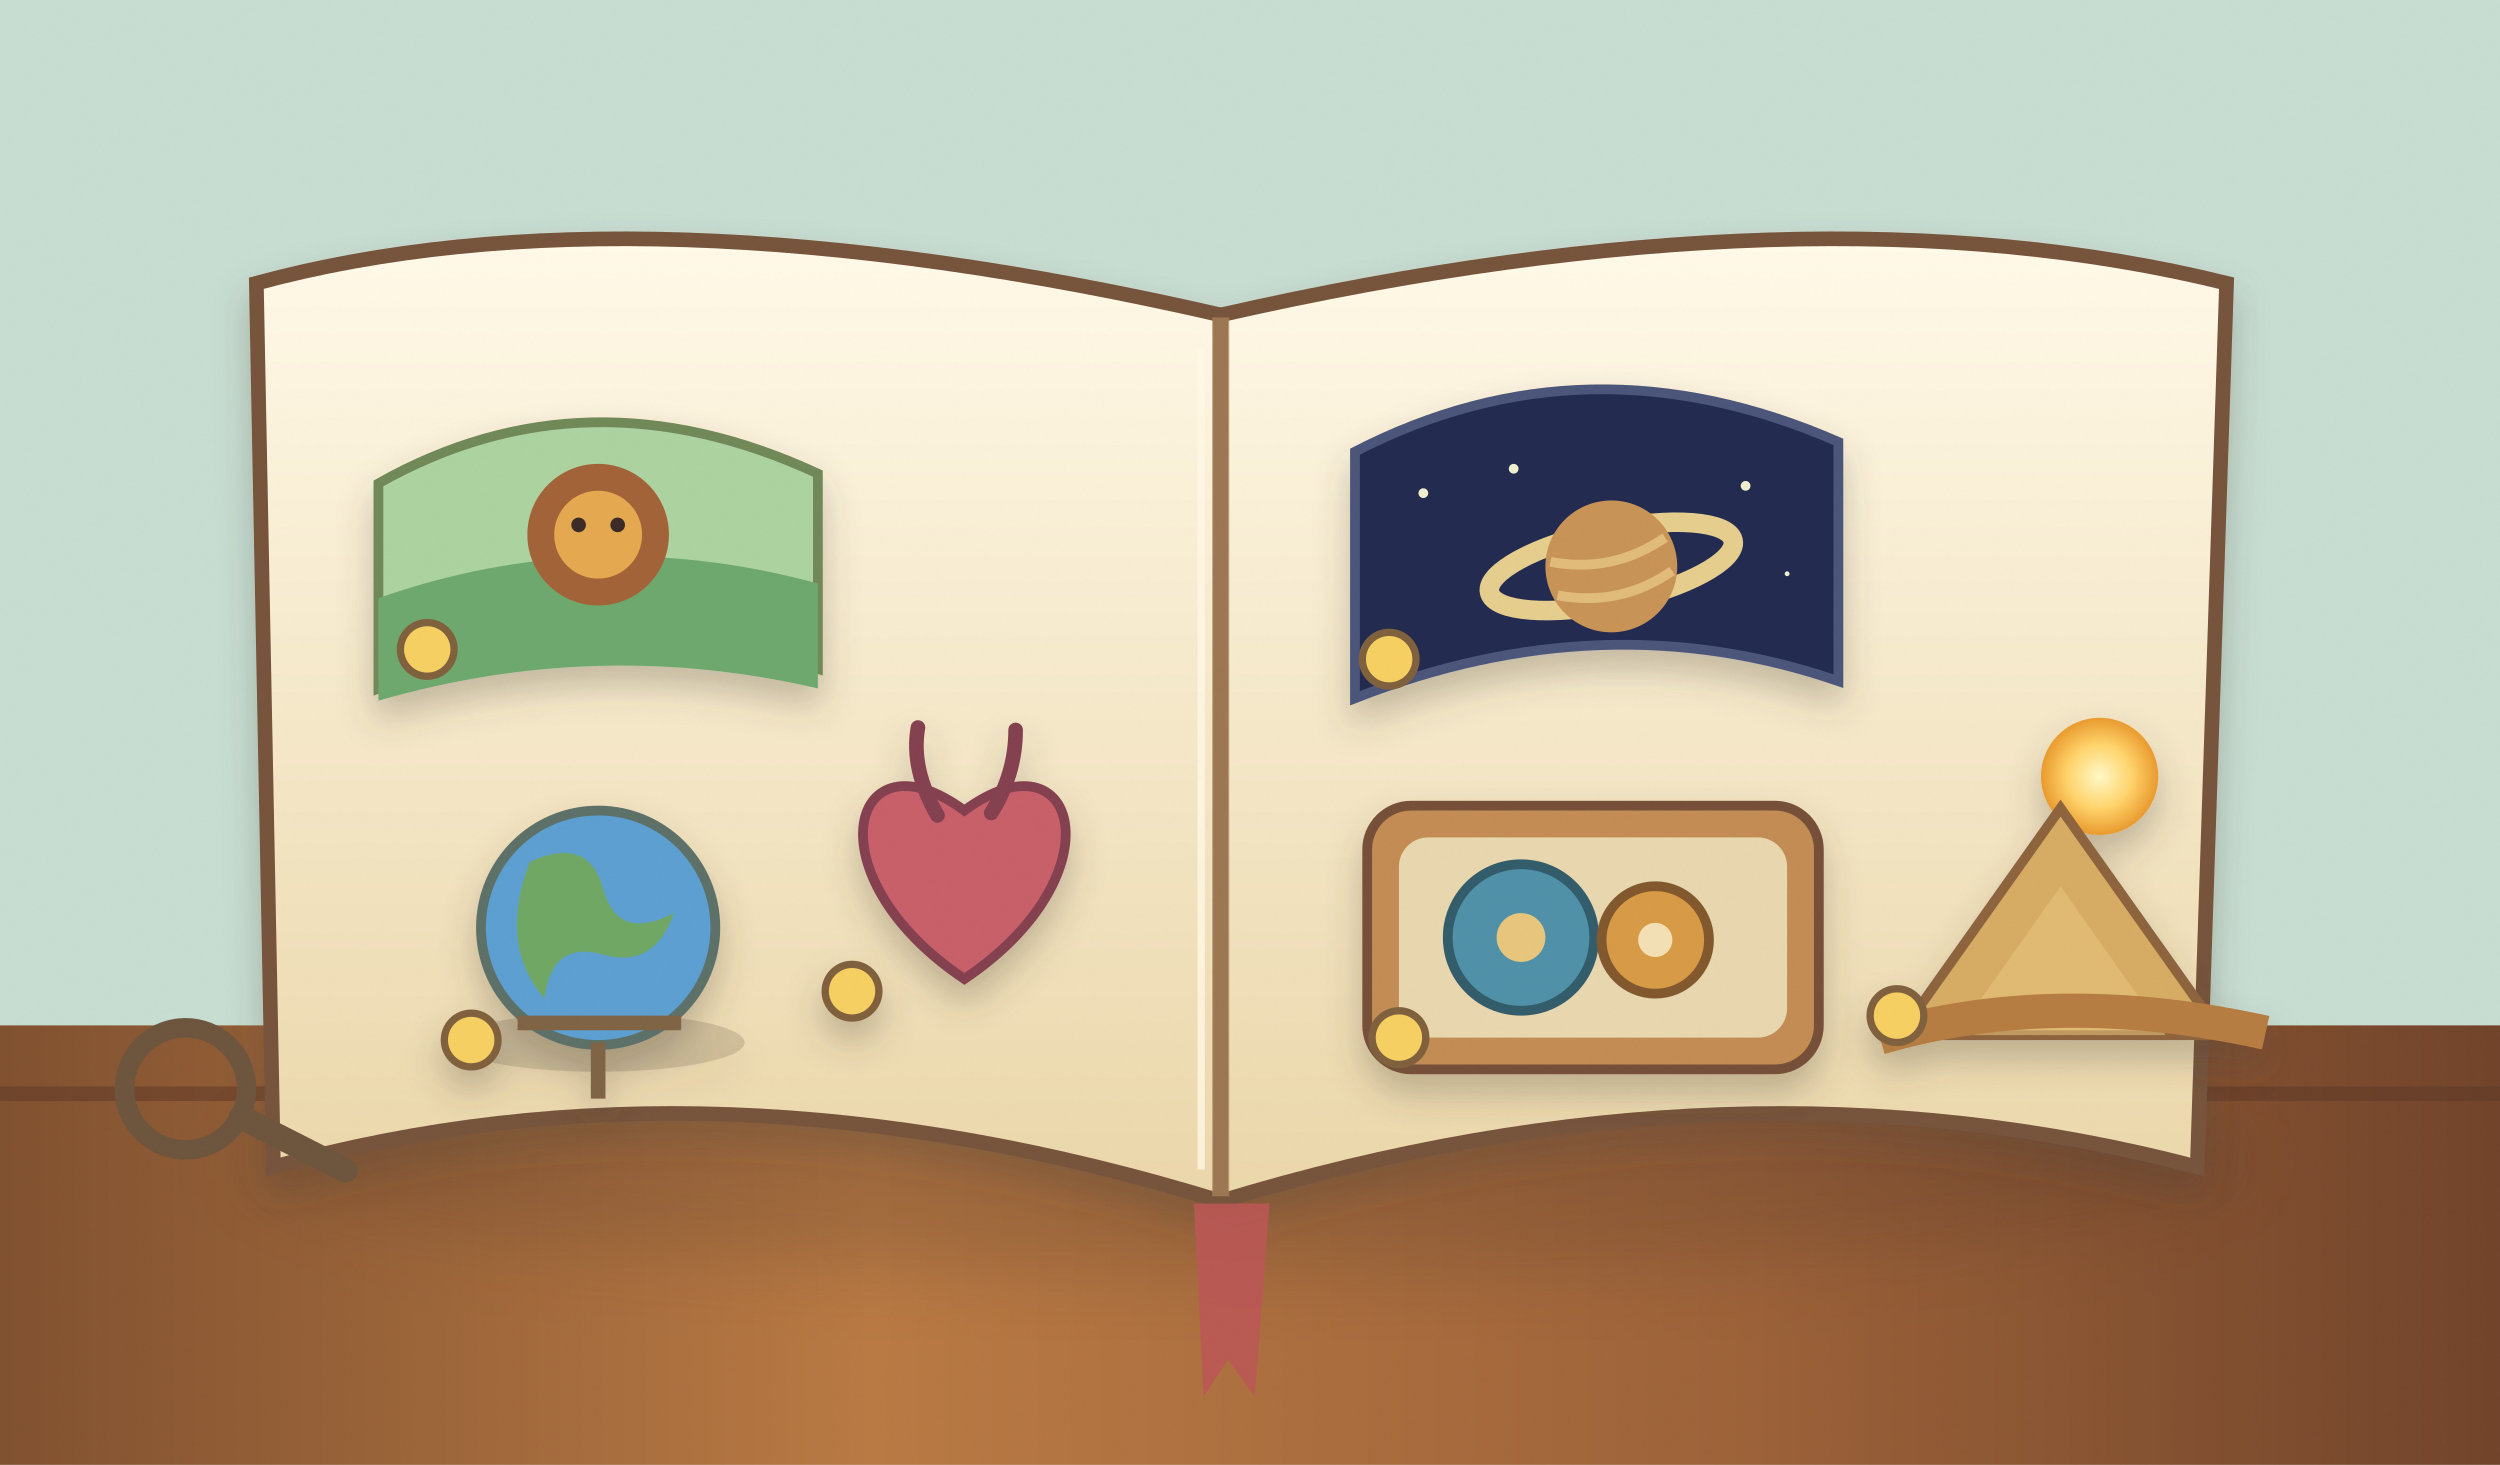
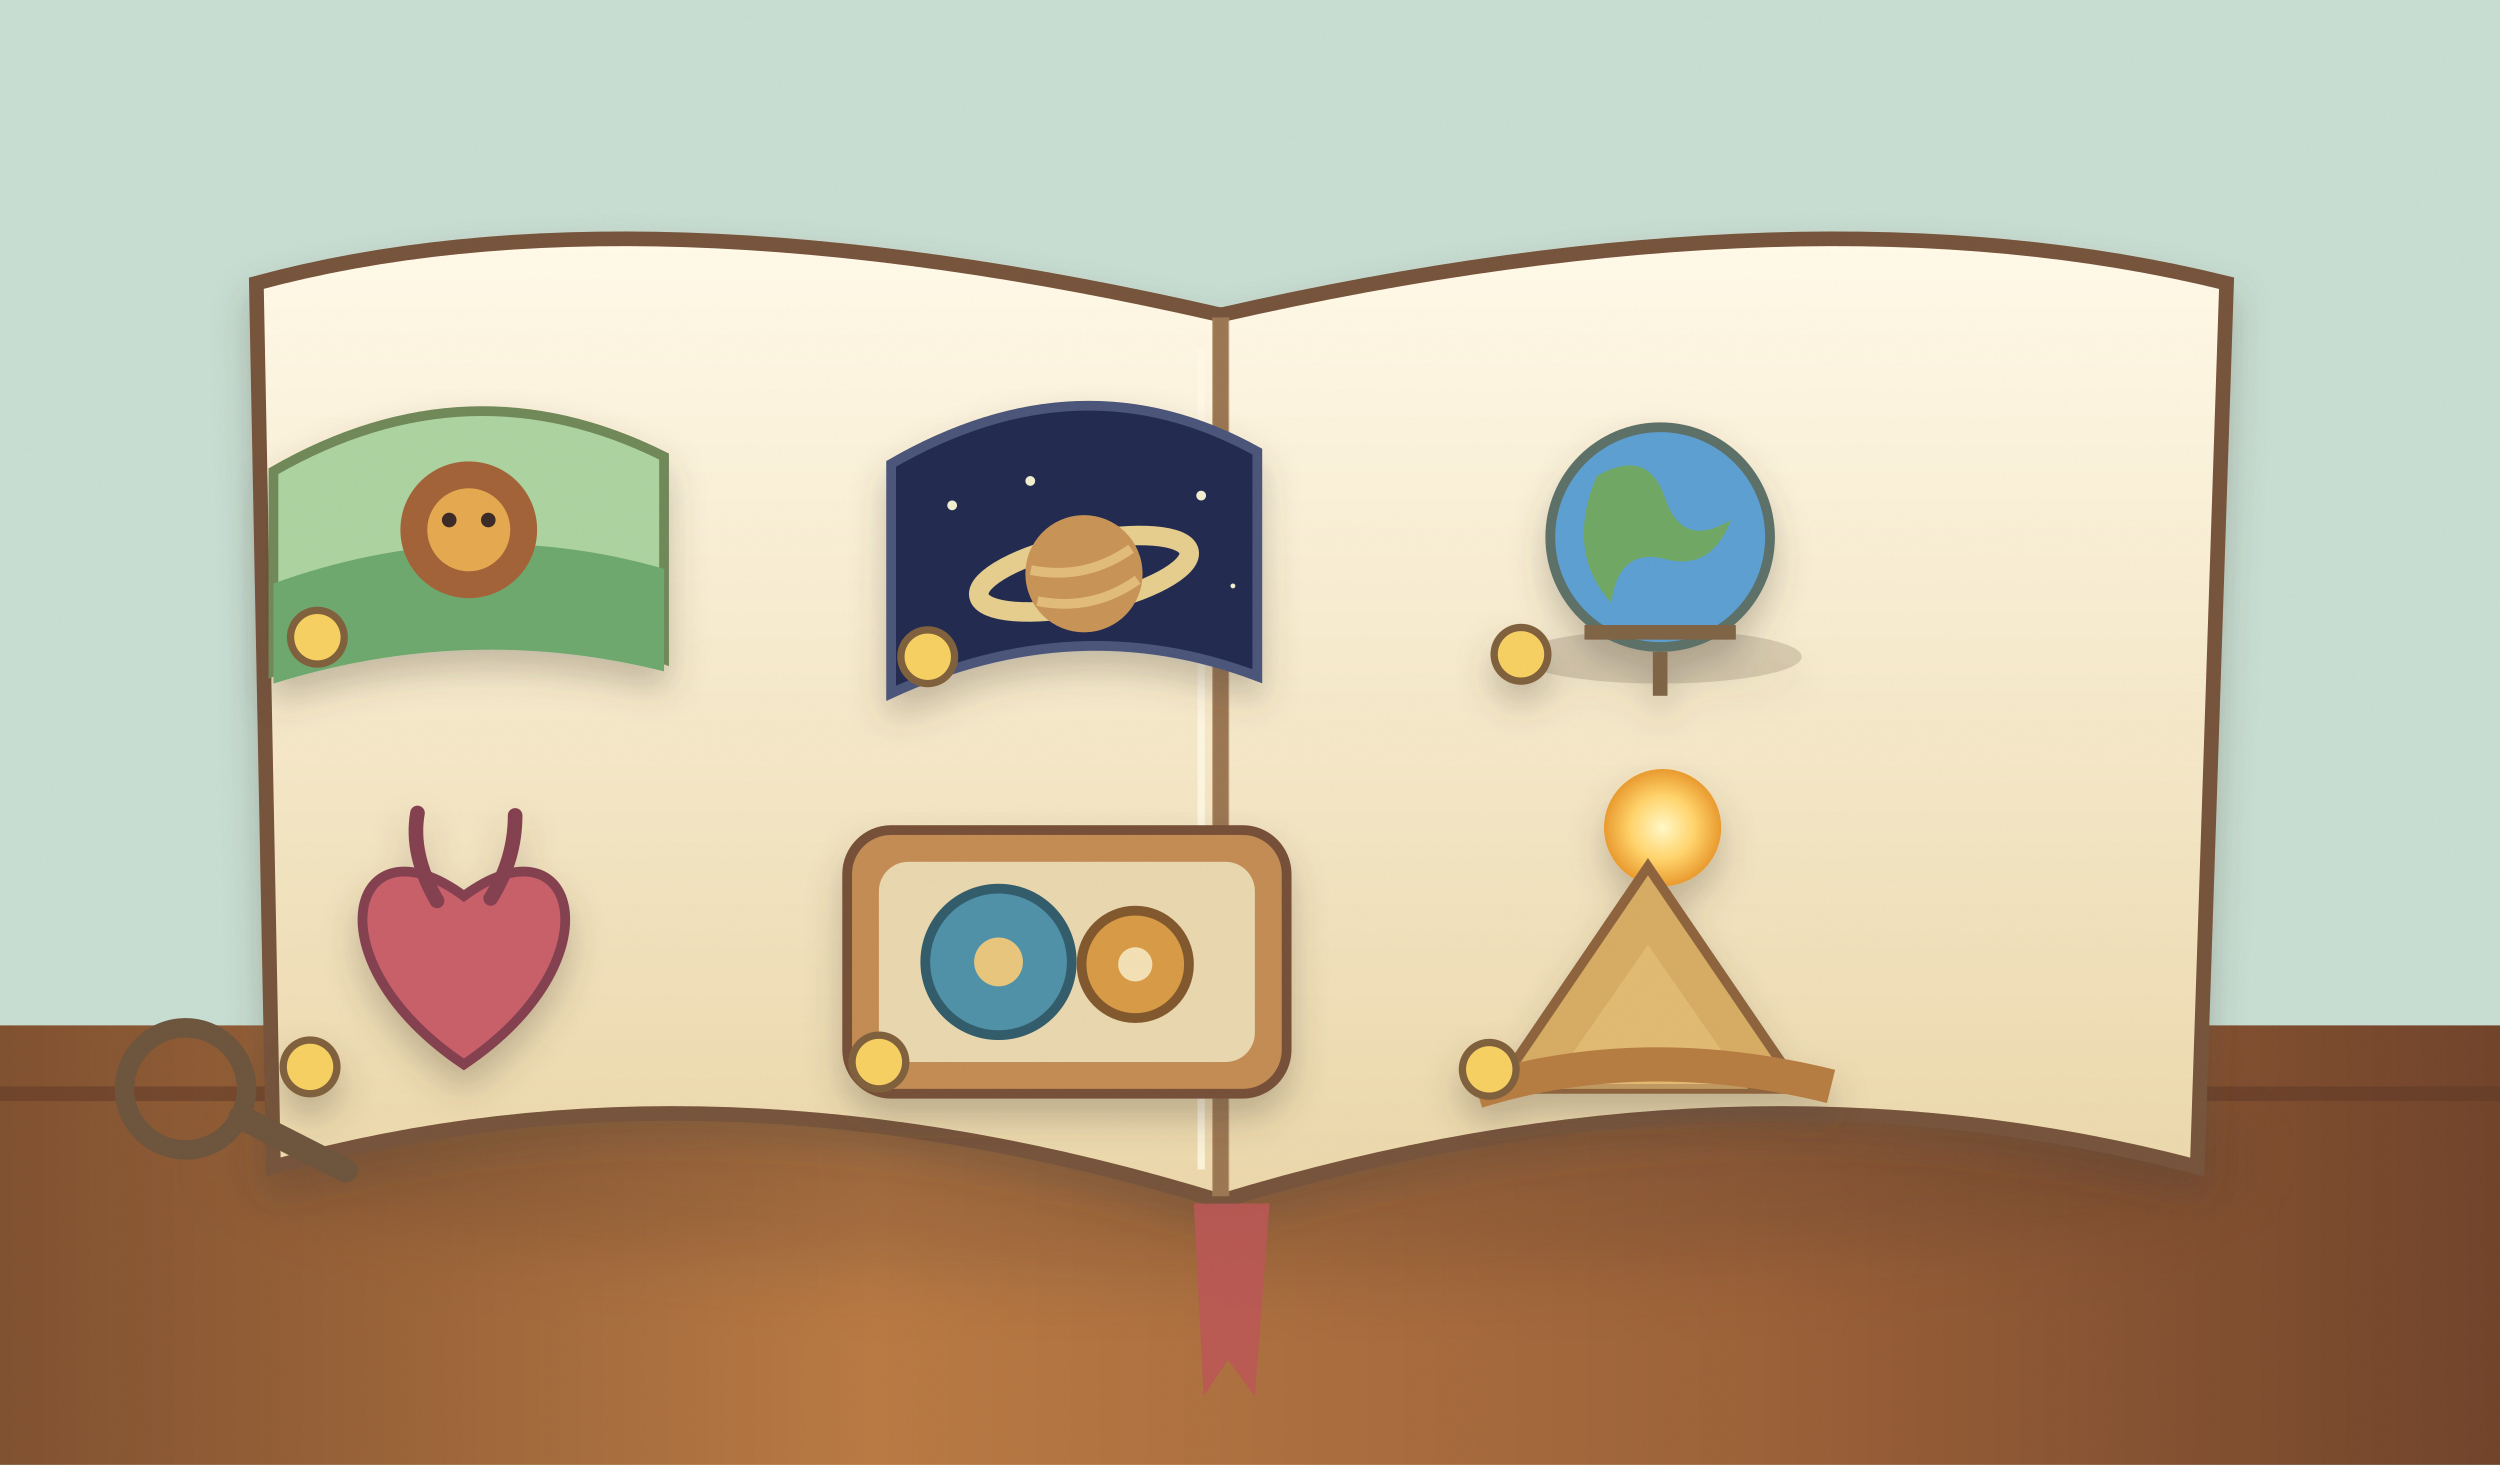
<svg xmlns="http://www.w3.org/2000/svg" width="1024" height="600" viewBox="0 0 1024 600">
  <defs>
    <filter id="shadow" x="-30%" y="-30%" width="160%" height="170%">
      <feGaussianBlur in="SourceAlpha" stdDeviation="7" result="b" />
      <feOffset dy="8" result="o" />
      <feColorMatrix in="o" type="matrix" values="0 0 0 0 .08 0 0 0 0 .06 0 0 0 0 .04 0 0 0 .30 0" />
      <feBlend in="SourceGraphic" />
    </filter>
    <filter id="soft" x="-30%" y="-30%" width="160%" height="160%">
      <feGaussianBlur stdDeviation="16" />
    </filter>
    <filter id="grain">
      <feTurbulence type="fractalNoise" baseFrequency=".65" numOctaves="2" seed="11" />
      <feColorMatrix type="saturate" values="0" />
      <feComponentTransfer>
        <feFuncA type="table" tableValues="0 .035" />
      </feComponentTransfer>
    </filter>
    <linearGradient id="sky" x1="0" y1="0" x2="0" y2="1">
      <stop stop-color="#bce8e5" />
      <stop offset=".55" stop-color="#f3e2a9" />
      <stop offset="1" stop-color="#edbe75" />
    </linearGradient>
    <linearGradient id="wood" x1="0" x2="1">
      <stop stop-color="#80502f" />
      <stop offset=".35" stop-color="#b97943" />
      <stop offset=".7" stop-color="#9c6138" />
      <stop offset="1" stop-color="#70432a" />
    </linearGradient>
    <linearGradient id="paper" x1="0" y1="0" x2="0" y2="1">
      <stop stop-color="#fff9e8" />
      <stop offset="1" stop-color="#ead6a9" />
    </linearGradient>
    <radialGradient id="sun">
      <stop stop-color="#fff8c7" />
      <stop offset=".55" stop-color="#ffd36a" />
      <stop offset="1" stop-color="#e99a2d" />
    </radialGradient>
    <linearGradient id="sand" x1="0" y1="0" x2="0" y2="1">
      <stop stop-color="#e9c77c" />
      <stop offset="1" stop-color="#b77b42" />
    </linearGradient>
  </defs>
  <rect width="1024" height="600" fill="#c7ddd2" />
  <rect y="420" width="1024" height="180" fill="url(#wood)" />
  <path d="M0 448H1024" stroke="#5e3927" stroke-width="6" opacity=".55" />
  <ellipse cx="510" cy="475" rx="410" ry="46" fill="#3e2b22" opacity=".20" filter="url(#soft)" />
  <g filter="url(#shadow)">
    <path d="M105 116 Q260 74 500 129 L500 492 Q292 428 112 478Z" fill="url(#paper)" stroke="#76523a" stroke-width="6" />
    <path d="M500 129 Q742 74 912 116 L900 478 Q710 428 500 492Z" fill="url(#paper)" stroke="#76523a" stroke-width="6" />
    <path d="M500 130V490" stroke="#a7815a" stroke-width="7" opacity=".75" />
    <path d="M492 143V479" stroke="#fff7e5" stroke-width="3" opacity=".8" />
  </g>
-   <g transform="translate(155 170)" filter="url(#shadow)">
-     <path d="M0 28Q85-20 180 24V104Q88 77 0 112Z" fill="#acd2a0" stroke="#6f8859" stroke-width="4" />
-     <path d="M0 75Q88 44 180 69V112Q90 91 0 117Z" fill="#6da86d" />
-     <circle cx="90" cy="49" r="29" fill="#a36237" />
-     <circle cx="90" cy="49" r="18" fill="#e4a94f" />
-     <circle cx="82" cy="45" r="3" fill="#3a2b25" />
-     <circle cx="98" cy="45" r="3" fill="#3a2b25" />
-     <circle cx="20" cy="96" r="11" fill="#f5cf61" stroke="#80603c" stroke-width="3" />
+   <g data-target="animals" data-center="192,225" transform="translate(112 165)" filter="url(#shadow)">
+     <path d="M0 28Q80-18 160 22V105Q80 76 0 110Z" fill="#acd2a0" stroke="#6f8859" stroke-width="4" />
+     <path d="M0 74Q80 45 160 68V110Q80 90 0 115Z" fill="#6da86d" />
+     <circle cx="80" cy="52" r="28" fill="#a36237" />
+     <circle cx="80" cy="52" r="17" fill="#e4a94f" />
+     <circle cx="72" cy="48" r="3" fill="#3a2b25" />
+     <circle cx="88" cy="48" r="3" fill="#3a2b25" />
+     <circle cx="18" cy="96" r="11" fill="#f5cf61" stroke="#80603c" stroke-width="3" />
  </g>
-   <g transform="translate(175 325)" filter="url(#shadow)">
-     <ellipse cx="70" cy="102" rx="60" ry="12" fill="#4c3d31" opacity=".18" />
-     <circle cx="70" cy="55" r="48" fill="#5c9fd0" stroke="#5b6f67" stroke-width="4" />
-     <path d="M42 28Q66 17 72 39T101 49Q93 72 72 66T48 84Q29 62 42 28Z" fill="#70a763" />
-     <path d="M37 94H104" stroke="#7e6345" stroke-width="6" />
-     <path d="M70 102V125" stroke="#7e6345" stroke-width="6" />
-     <circle cx="18" cy="101" r="11" fill="#f5cf61" stroke="#80603c" stroke-width="3" />
+   <g data-target="space" data-center="437,225" transform="translate(365 165)" filter="url(#shadow)">
+     <path d="M0 25Q78-20 150 20V112Q76 84 0 119Z" fill="#202a50" stroke="#4b557a" stroke-width="4" />
+     <g fill="#f1eecf">
+       <circle cx="25" cy="42" r="2" />
+       <circle cx="57" cy="32" r="2" />
+       <circle cx="127" cy="38" r="2" />
+       <circle cx="140" cy="75" r="1" />
+     </g>
+     <g transform="translate(79 70) rotate(-12)">
+       <ellipse rx="44" ry="13" fill="none" stroke="#e5cd8e" stroke-width="8" />
+       <circle r="24" fill="#c89355" />
+       <path d="M-21-6Q0 3 21-6M-21 7Q0 16 21 7" fill="none" stroke="#e0bb78" stroke-width="4" />
+     </g>
+     <circle cx="15" cy="104" r="11" fill="#f5cf61" stroke="#80603c" stroke-width="3" />
  </g>
-   <g transform="translate(340 310)" filter="url(#shadow)">
+   <g data-target="earth" data-center="682,225" transform="translate(610 165)" filter="url(#shadow)">
+     <ellipse cx="70" cy="104" rx="58" ry="11" fill="#4c3d31" opacity=".18" />
+     <circle cx="70" cy="55" r="45" fill="#5c9fd0" stroke="#5b6f67" stroke-width="4" />
+     <path d="M44 30Q65 18 72 39T99 48Q91 69 72 64T50 82Q31 61 44 30Z" fill="#70a763" />
+     <path d="M39 94H101" stroke="#7e6345" stroke-width="6" />
+     <path d="M70 102V120" stroke="#7e6345" stroke-width="6" />
+     <circle cx="13" cy="103" r="11" fill="#f5cf61" stroke="#80603c" stroke-width="3" />
+   </g>
+   <g data-target="body" data-center="192,415" transform="translate(135 345)" filter="url(#shadow)">
    <path d="M55 91C-9 48 9-12 55 22C101-12 119 48 55 91Z" fill="#c85e69" stroke="#843f50" stroke-width="4" />
    <path d="M44 24Q33 5 36-12M66 23Q76 7 76-11" fill="none" stroke="#843f50" stroke-width="6" stroke-linecap="round" />
-     <circle cx="9" cy="96" r="11" fill="#f5cf61" stroke="#80603c" stroke-width="3" />
+     <circle cx="-8" cy="92" r="11" fill="#f5cf61" stroke="#80603c" stroke-width="3" />
  </g>
-   <g transform="translate(555 160)" filter="url(#shadow)">
-     <path d="M0 25Q95-24 198 21V119Q102 86 0 126Z" fill="#202a50" stroke="#4b557a" stroke-width="4" />
-     <g fill="#f1eecf">
-       <circle cx="28" cy="42" r="2" />
-       <circle cx="65" cy="32" r="2" />
-       <circle cx="160" cy="39" r="2" />
-       <circle cx="177" cy="75" r="1" />
-     </g>
-     <g transform="translate(105 72) rotate(-12)">
-       <ellipse rx="51" ry="15" fill="none" stroke="#e5cd8e" stroke-width="8" />
-       <circle r="27" fill="#c89355" />
-       <path d="M-24-7Q0 3 24-7M-24 7Q0 17 24 7" fill="none" stroke="#e0bb78" stroke-width="4" />
-     </g>
-     <circle cx="14" cy="110" r="11" fill="#f5cf61" stroke="#80603c" stroke-width="3" />
-   </g>
-   <g transform="translate(560 330)" filter="url(#shadow)">
-     <rect width="185" height="108" rx="18" fill="#c28c52" stroke="#765038" stroke-width="4" />
-     <rect x="13" y="13" width="159" height="82" rx="12" fill="#e8d6ae" />
-     <g transform="translate(63 54)">
+   <g data-target="machines" data-center="437,415" transform="translate(347 340)" filter="url(#shadow)">
+     <rect width="180" height="108" rx="18" fill="#c28c52" stroke="#765038" stroke-width="4" />
+     <rect x="13" y="13" width="154" height="82" rx="12" fill="#e8d6ae" />
+     <g transform="translate(62 54)">
      <circle r="30" fill="#4f91a8" stroke="#315b6a" stroke-width="4" />
      <circle r="10" fill="#e7c57c" />
    </g>
    <g transform="translate(118 55)">
      <circle r="22" fill="#d79a44" stroke="#82582e" stroke-width="4" />
      <circle r="7" fill="#f3dfb4" />
    </g>
    <circle cx="13" cy="95" r="11" fill="#f5cf61" stroke="#80603c" stroke-width="3" />
  </g>
-   <g transform="translate(770 313)" filter="url(#shadow)">
-     <circle cx="90" cy="5" r="24" fill="url(#sun)" />
-     <path d="M8 111L74 18L140 111Z" fill="#d6ab63" stroke="#8d643c" stroke-width="4" />
-     <path d="M31 111L74 50L117 111Z" fill="#e8c47e" opacity=".55" />
-     <path d="M0 112Q72 91 158 110" fill="none" stroke="#b67b43" stroke-width="14" />
-     <circle cx="7" cy="103" r="11" fill="#f5cf61" stroke="#80603c" stroke-width="3" />
+   <g data-target="history" data-center="682,415" transform="translate(605 335)" filter="url(#shadow)">
+     <circle cx="76" cy="4" r="24" fill="url(#sun)" />
+     <path d="M8 111L70 20L132 111Z" fill="#d6ab63" stroke="#8d643c" stroke-width="4" />
+     <path d="M29 111L70 52L111 111Z" fill="#e8c47e" opacity=".55" />
+     <path d="M0 112Q68 91 145 110" fill="none" stroke="#b67b43" stroke-width="14" />
+     <circle cx="5" cy="103" r="11" fill="#f5cf61" stroke="#80603c" stroke-width="3" />
  </g>
  <path d="M489 493L520 493L514 572L503 557L493 572Z" fill="#ba5754" opacity=".9" />
  <g transform="translate(76 446) rotate(-18)">
    <circle cx="0" cy="0" r="25" fill="none" stroke="#6c543d" stroke-width="8" />
    <path d="M18 18L52 52" stroke="#6c543d" stroke-width="10" stroke-linecap="round" />
  </g>
  <rect width="1024" height="600" filter="url(#grain)" opacity=".28" pointer-events="none" />
</svg>
